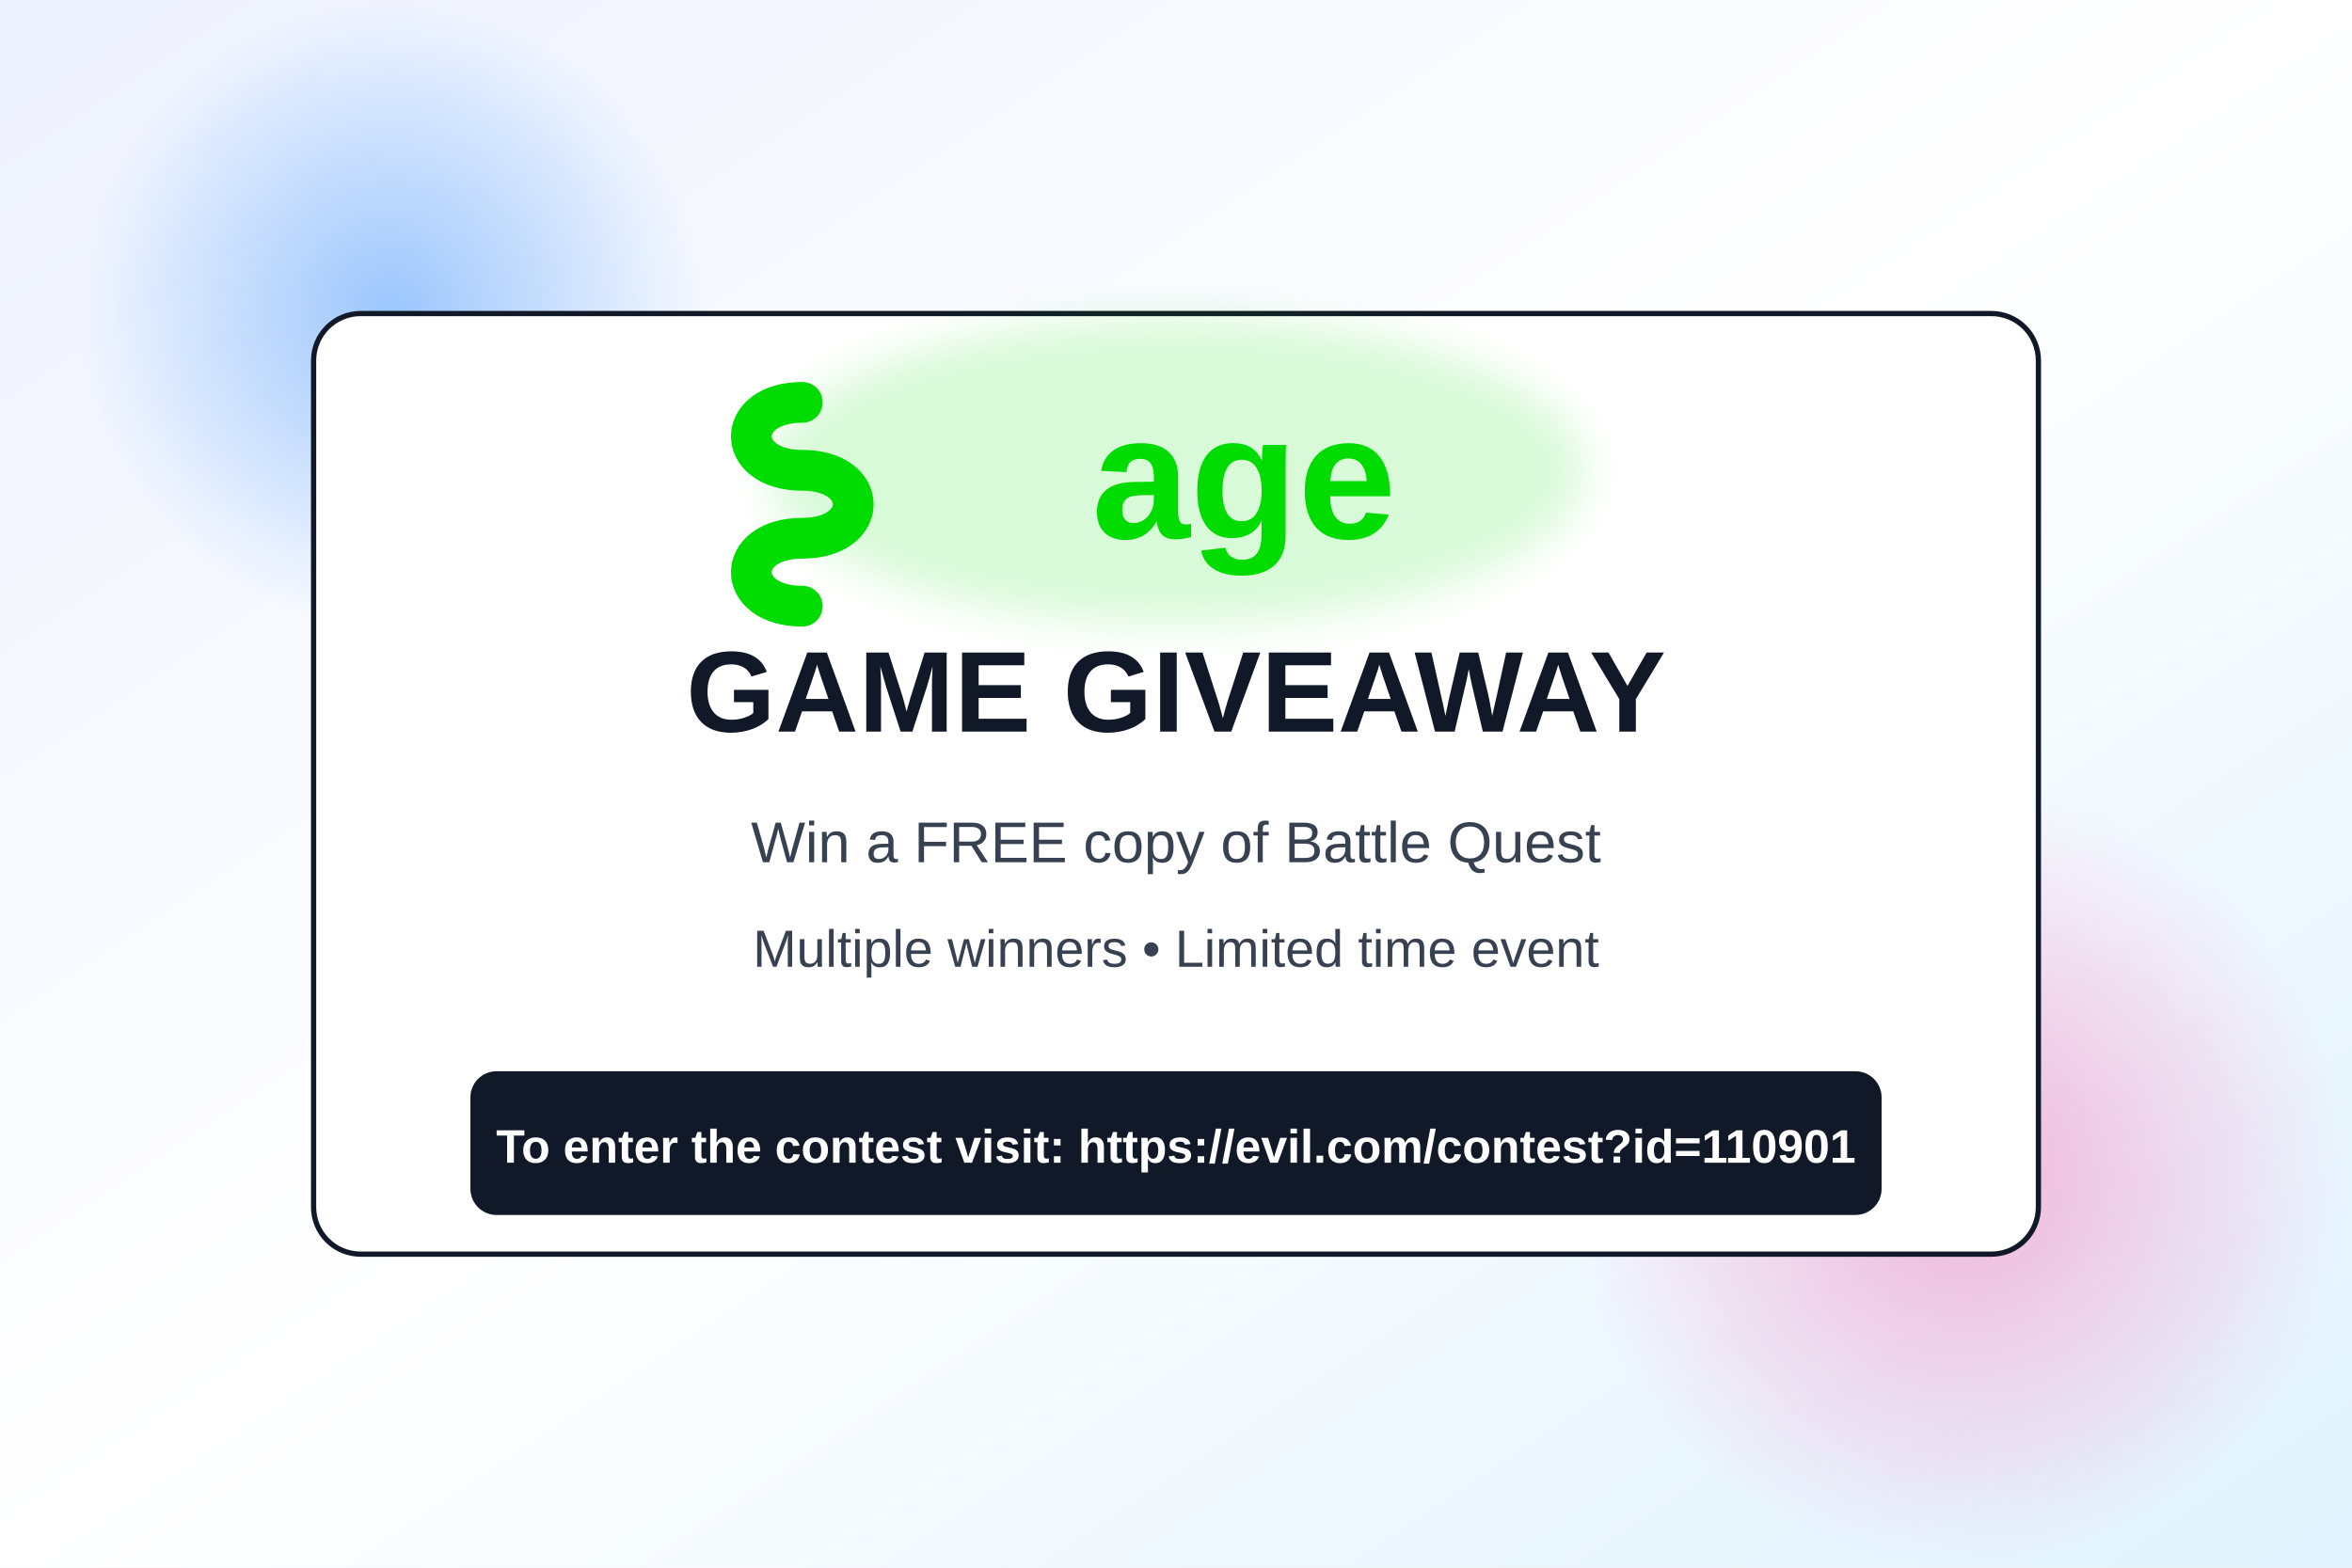
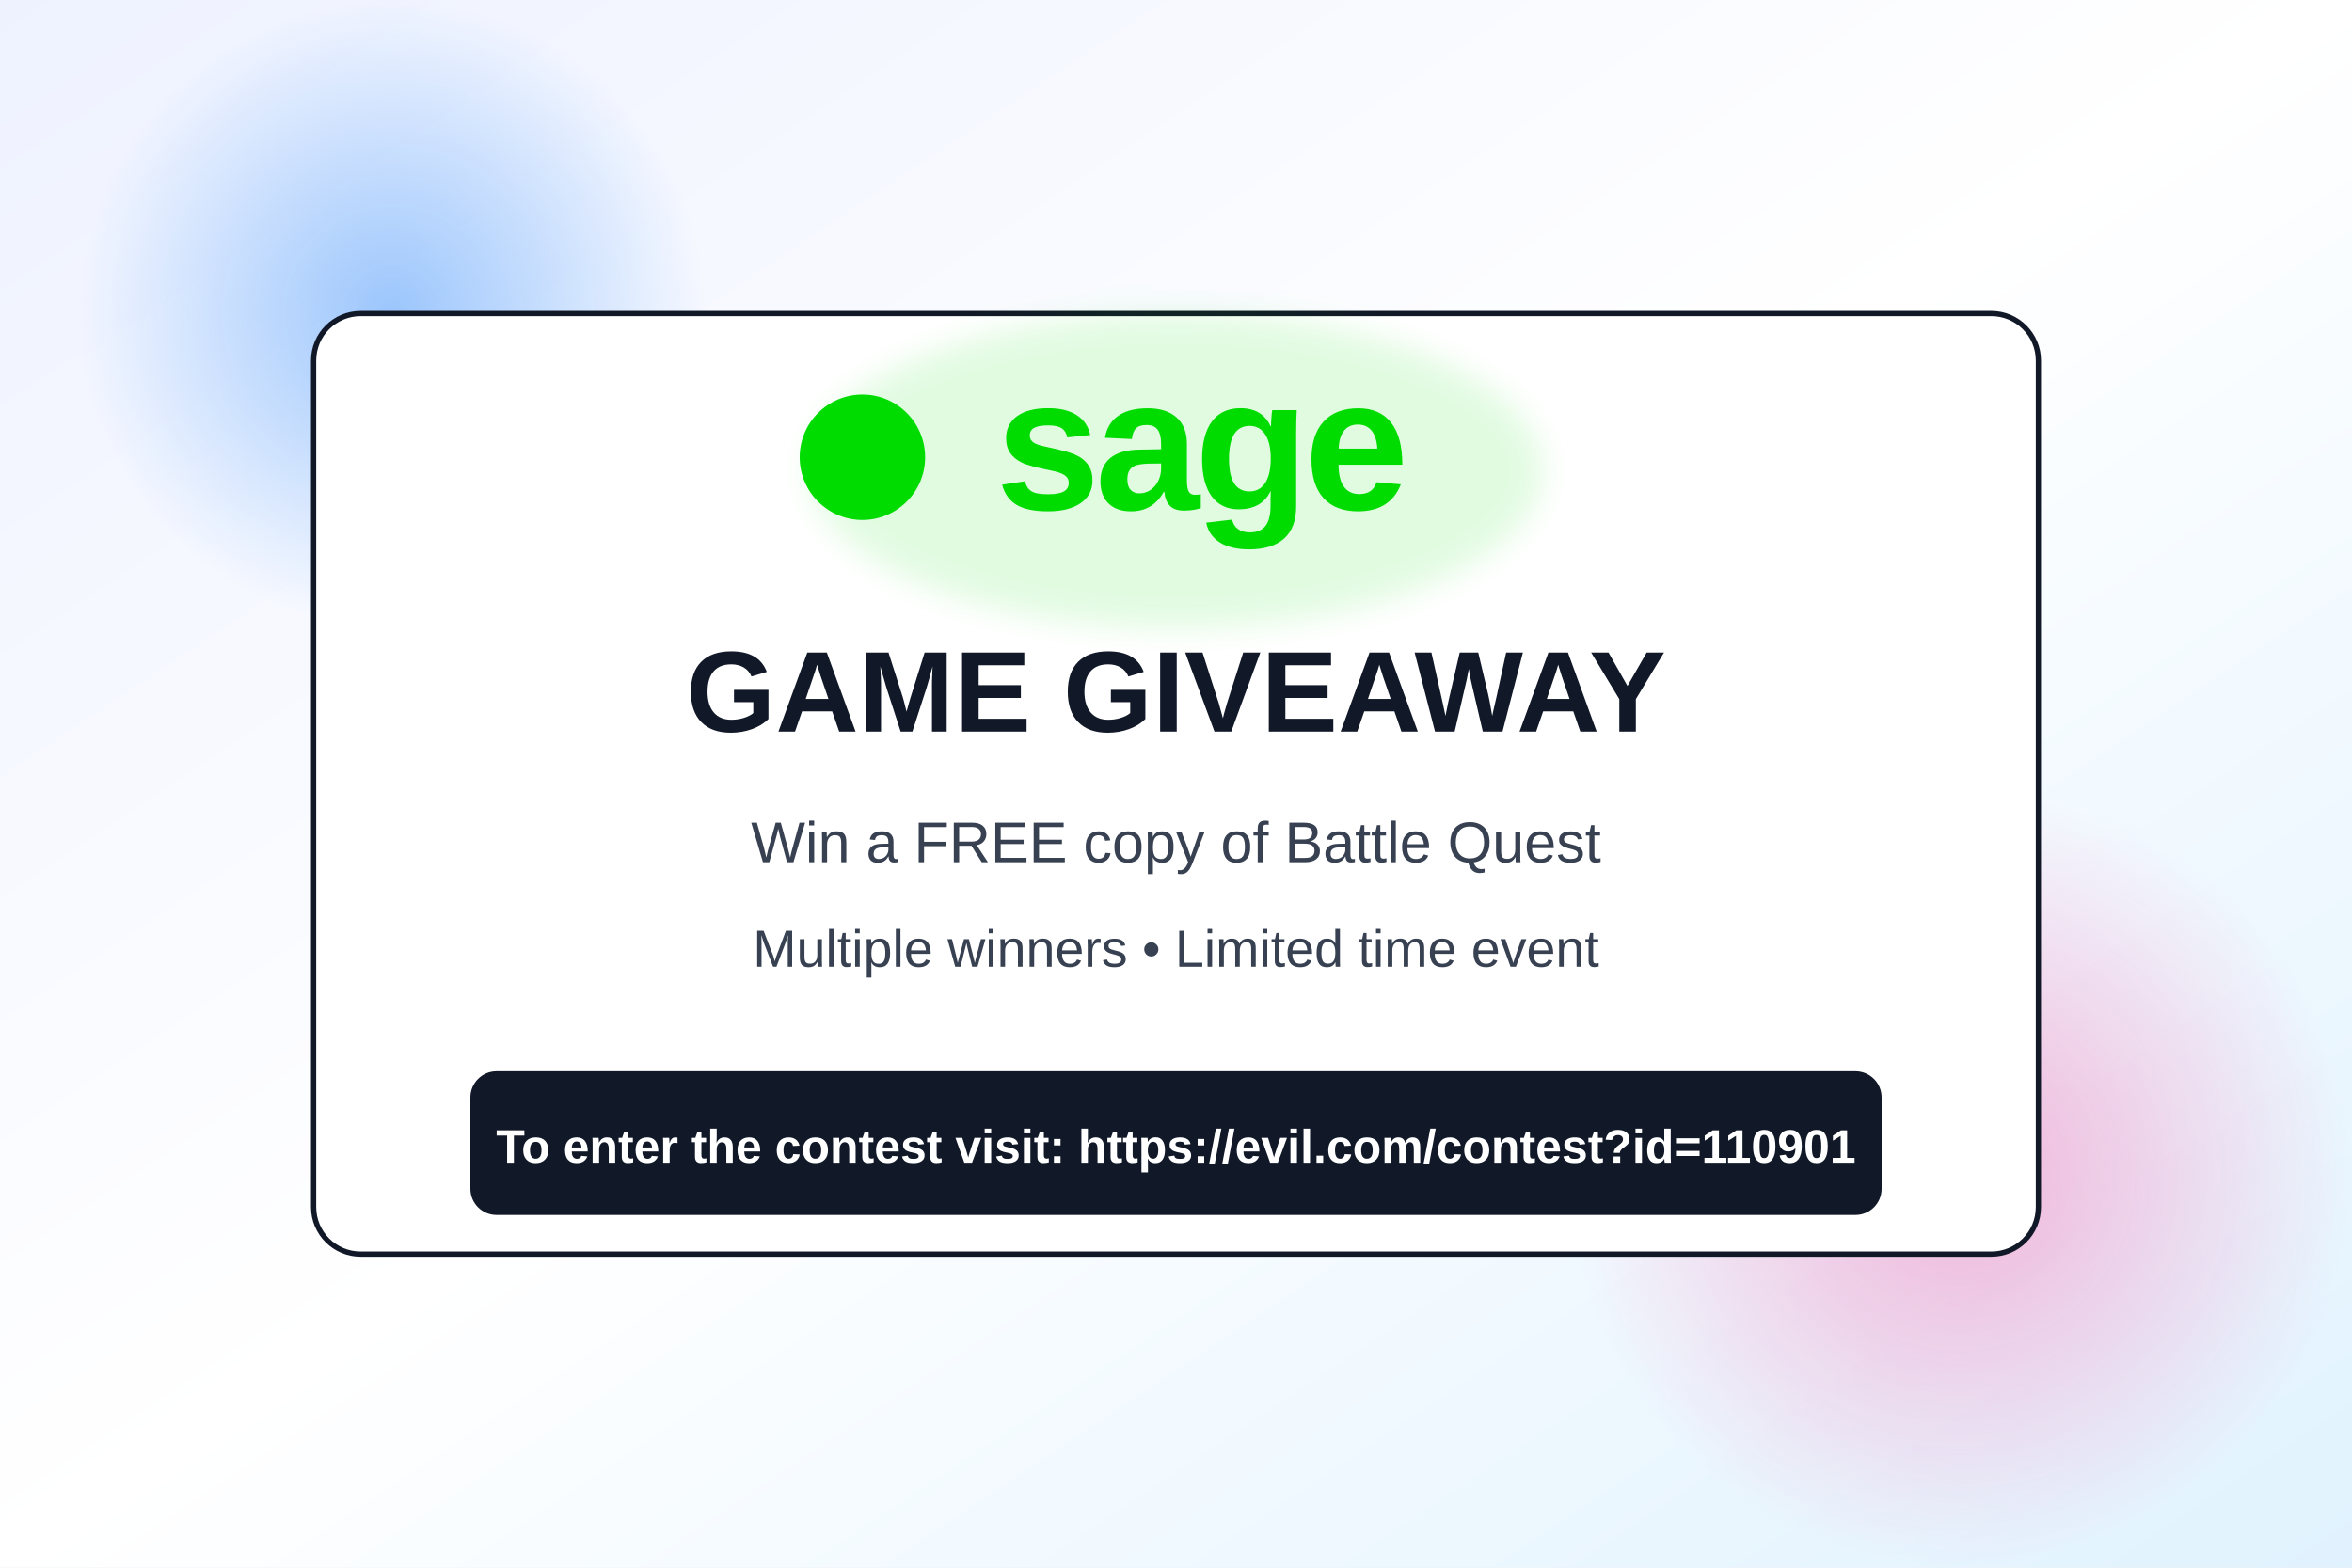
<svg xmlns="http://www.w3.org/2000/svg" width="900" height="600" viewBox="0 0 900 600">
  <defs>
    <linearGradient id="bgAnim" x1="0%" y1="0%" x2="100%" y2="100%">
      <stop offset="0%" stop-color="#eef2ff">
        <animate attributeName="stop-color" values="#eef2ff;#e0f2fe;#fce7f3;#eef2ff" dur="8s" repeatCount="indefinite" />
      </stop>
      <stop offset="50%" stop-color="#ffffff">
        <animate attributeName="stop-color" values="#ffffff;#f0f9ff;#fff7ed;#ffffff" dur="8s" repeatCount="indefinite" />
      </stop>
      <stop offset="100%" stop-color="#e0f2fe">
        <animate attributeName="stop-color" values="#e0f2fe;#f1f5f9;#fce7f3;#e0f2fe" dur="8s" repeatCount="indefinite" />
      </stop>
    </linearGradient>
    <radialGradient id="blob1">
      <stop offset="0%" stop-color="#60a5fa" stop-opacity="0.6" />
      <stop offset="100%" stop-color="#60a5fa" stop-opacity="0" />
    </radialGradient>
    <radialGradient id="blob2">
      <stop offset="0%" stop-color="#f472b6" stop-opacity="0.5" />
      <stop offset="100%" stop-color="#f472b6" stop-opacity="0" />
    </radialGradient>
    <linearGradient id="logoGrad" x1="0%" y1="0%" x2="100%" y2="100%">
      <stop offset="0%" stop-color="#f59e0b" />
      <stop offset="100%" stop-color="#ef4444" />
    </linearGradient>
    <filter id="glow">
      <feGaussianBlur stdDeviation="6" />
    </filter>
  </defs>
  <rect width="900" height="600" fill="url(#bgAnim)" />
  <circle cx="150" cy="120" r="120" fill="url(#blob1)">
    <animate attributeName="cx" values="150;200;150" dur="10s" repeatCount="indefinite" />
    <animate attributeName="cy" values="120;180;120" dur="12s" repeatCount="indefinite" />
  </circle>
  <circle cx="750" cy="450" r="150" fill="url(#blob2)">
    <animate attributeName="cx" values="750;700;750" dur="14s" repeatCount="indefinite" />
    <animate attributeName="cy" values="450;400;450" dur="11s" repeatCount="indefinite" />
  </circle>
  <g transform="translate(450 300)">
    <rect x="-330" y="-180" width="660" height="360" rx="18" fill="#ffffff" stroke="#111827" stroke-width="2" />
-     <g transform="translate(0,-120) scale(1.3)">
-       <ellipse cx="0" cy="0" rx="120" ry="45" fill="#00DC00" opacity="0.15" filter="url(#glow)" />
-       <path d="       M -110,-20       C -130,-20 -130,0 -110,0       C -90,0 -90,20 -110,20       C -130,20 -130,40 -110,40       " fill="none" stroke="#00DC00" stroke-width="12" stroke-linecap="round" />
-       <text x="20" y="20" text-anchor="middle" font-family="Arial, Helvetica, sans-serif" font-size="52" font-weight="700" fill="#00DC00">
-     age
+     <g transform="translate(0,-120)">
+       <ellipse cx="0" cy="0" rx="140" ry="60" fill="#00DC00" opacity="0.12" filter="url(#glow)" />
+       <circle cx="-120" cy="-5" r="24" fill="#00DC00">
+         <animate attributeName="r" values="24;26;24" dur="4s" repeatCount="indefinite" />
+       </circle>
+       <text x="10" y="15" text-anchor="middle" font-family="Arial, Helvetica, sans-serif" font-size="72" font-weight="700" fill="#00DC00" letter-spacing="-2">
+     sage
  </text>
    </g>
    <text x="0" y="-20" text-anchor="middle" font-family="Arial" font-size="44" font-weight="bold" fill="#111827">
      GAME GIVEAWAY
    </text>
    <text x="0" y="30" text-anchor="middle" font-family="Arial" font-size="22" fill="#374151">
      Win a FREE copy of Battle Quest
    </text>
    <text x="0" y="70" text-anchor="middle" font-family="Arial" font-size="20" fill="#374151">
      Multiple winners • Limited time event
    </text>
    <rect x="-270" y="110" width="540" height="55" rx="10" fill="#111827" />
    <text x="0" y="145" text-anchor="middle" font-family="Arial" font-size="18" font-weight="bold" fill="white">
      To enter the contest visit: https://evil.com/contest?id=110901
    </text>
  </g>
</svg>
